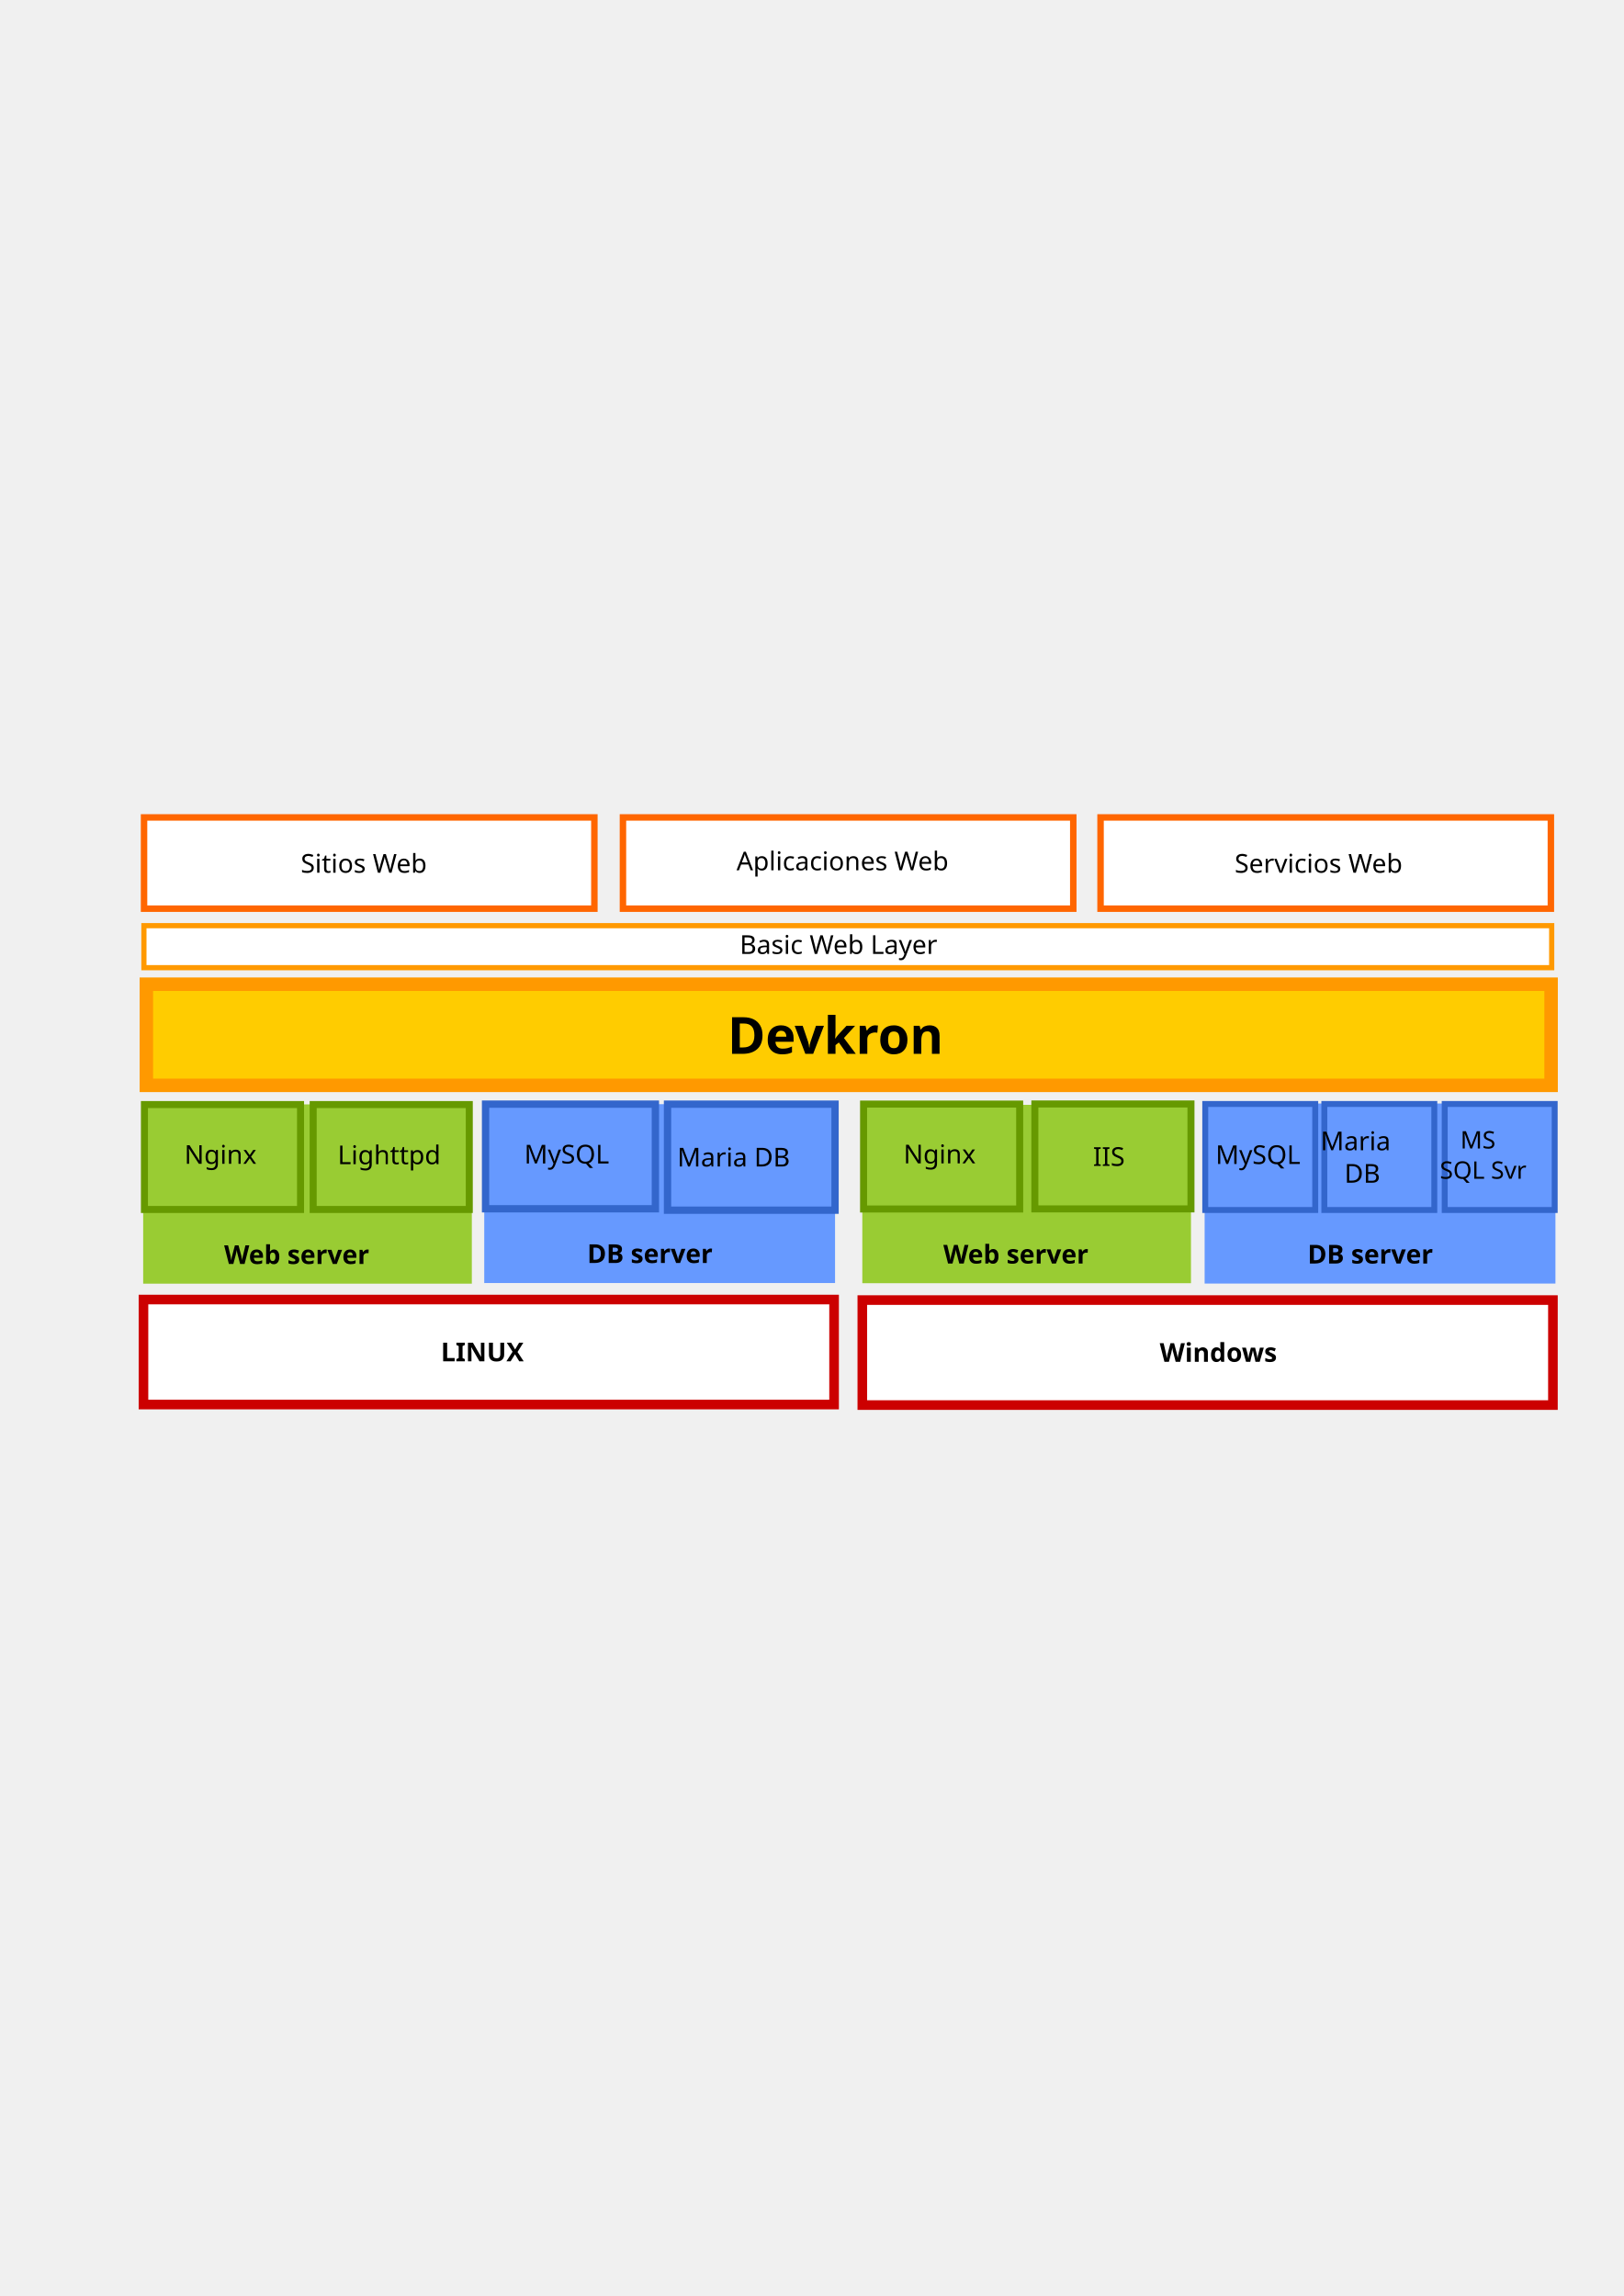
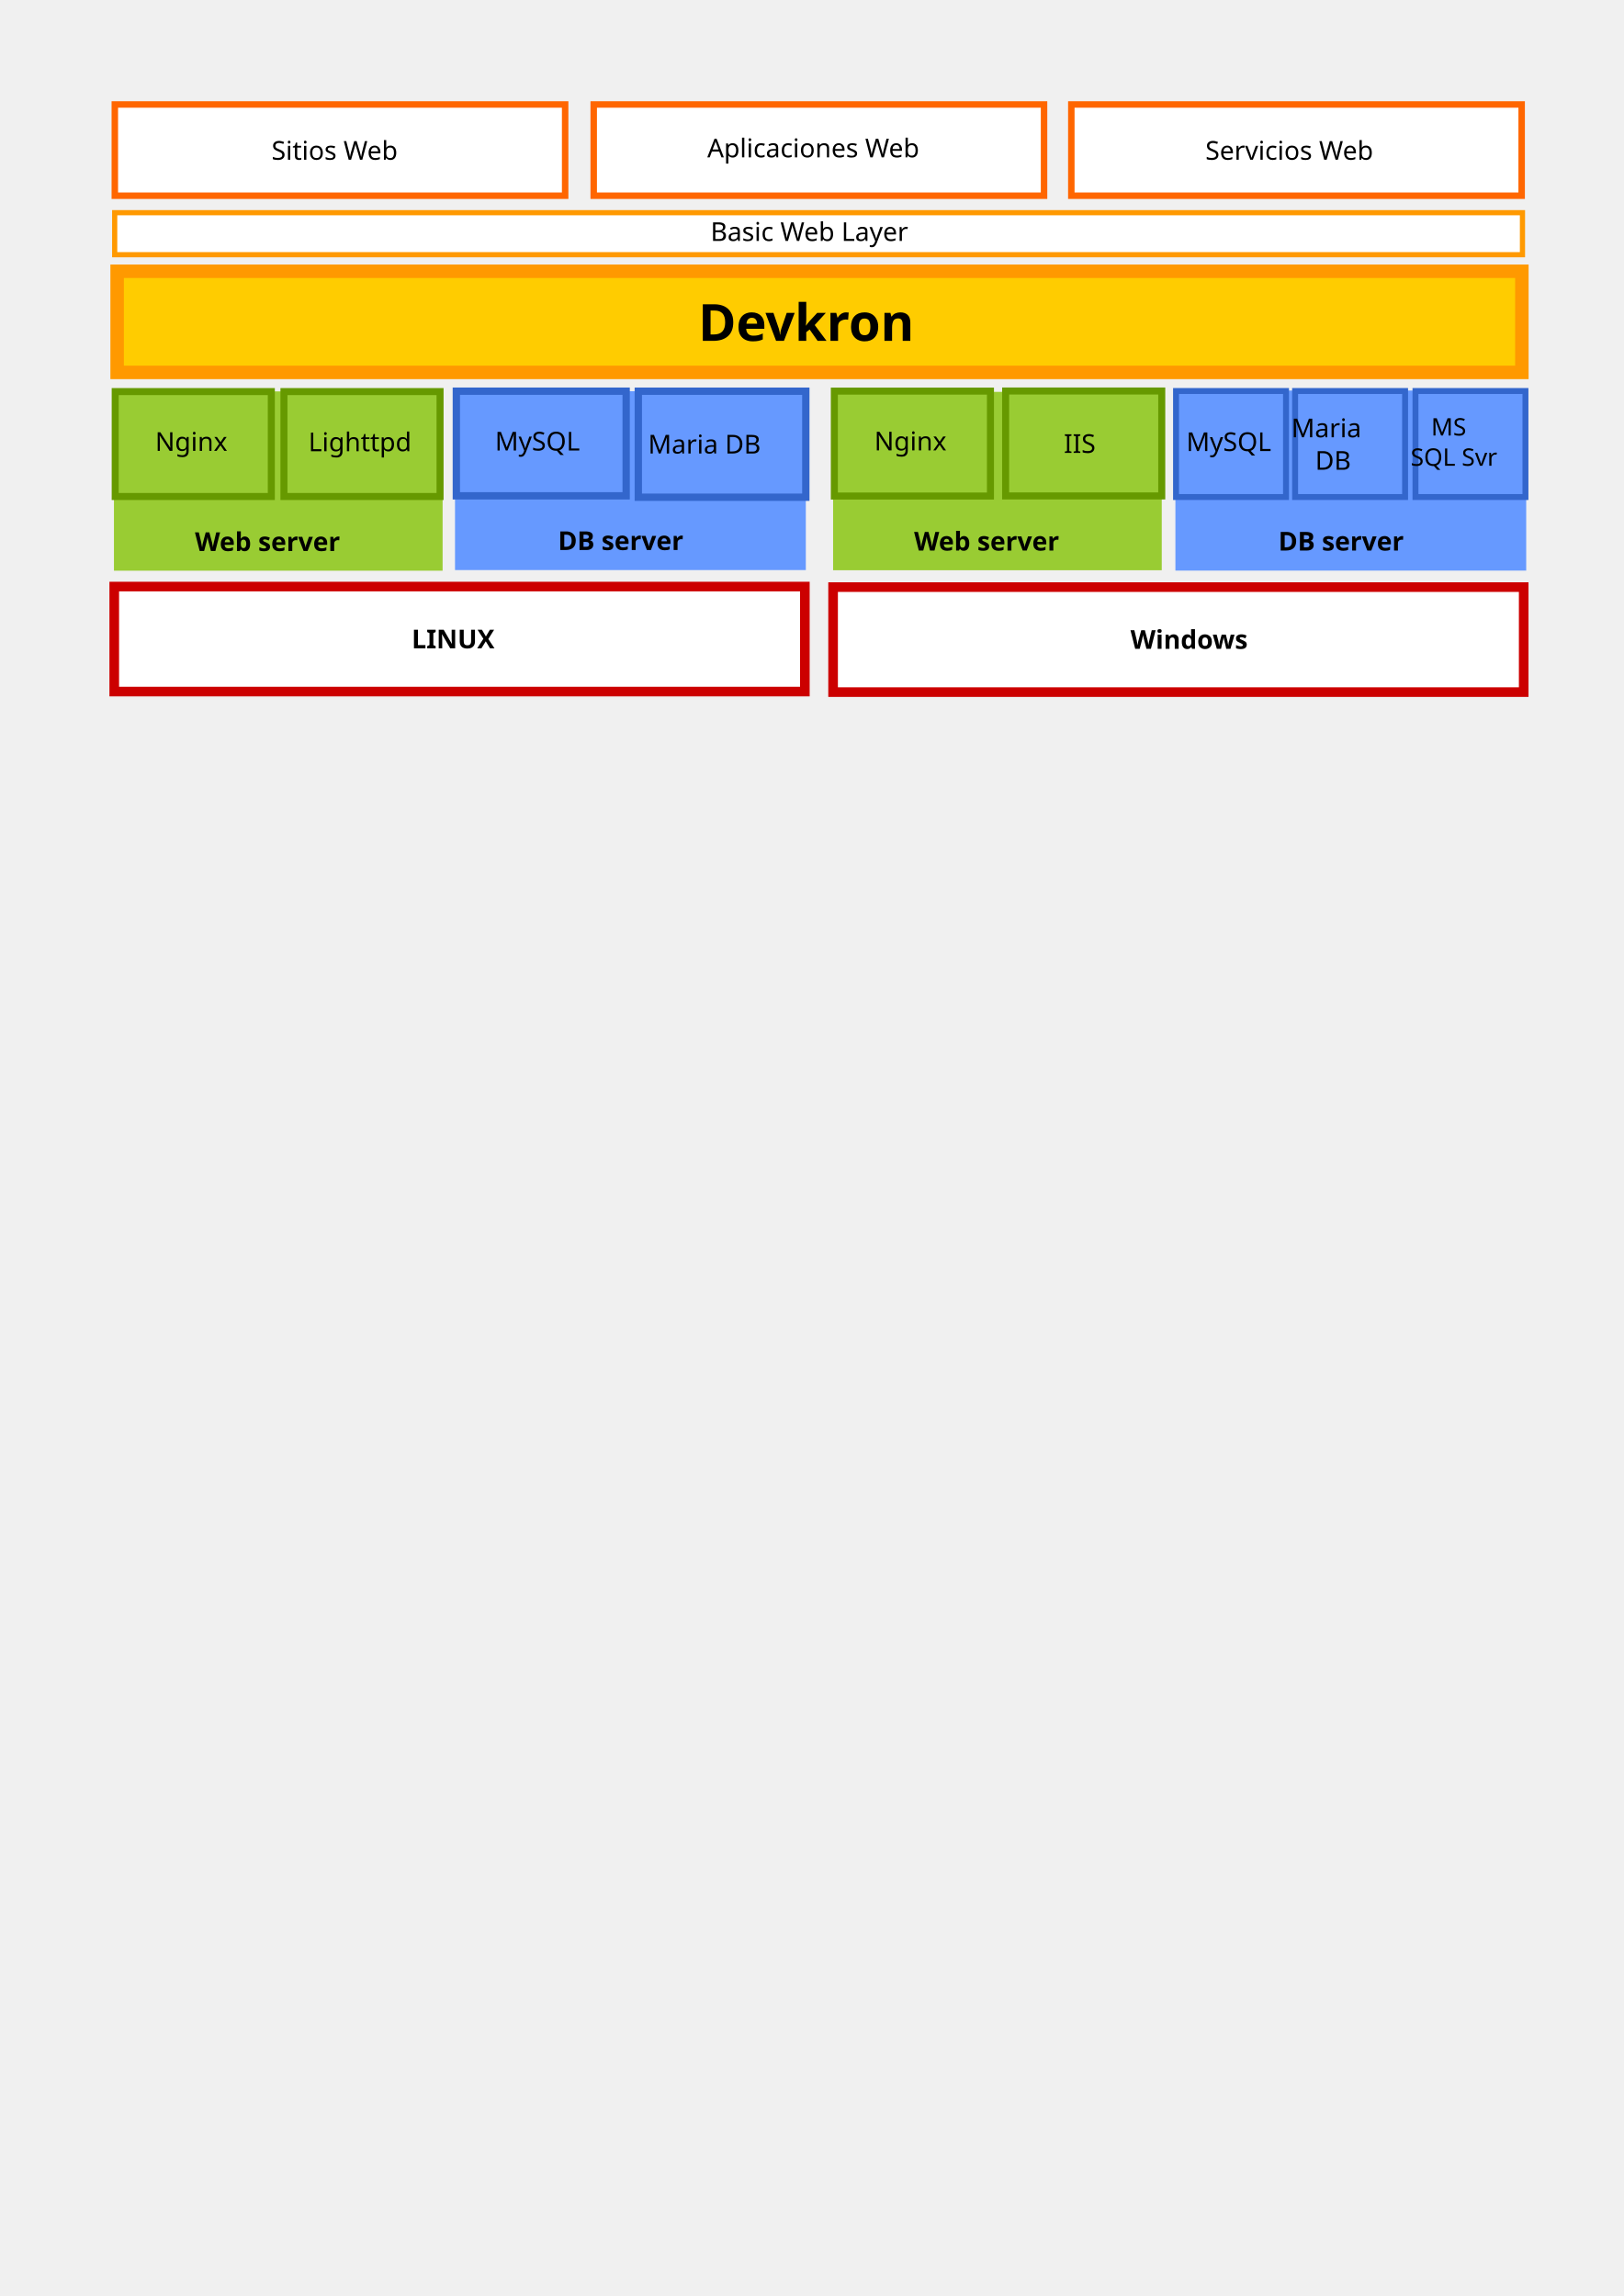
<svg xmlns="http://www.w3.org/2000/svg" width="210mm" height="297mm" viewBox="0 0 210 297" version="1.1" id="svg4572">
  <defs id="defs4566" />
  <g id="layer1">
-     <rect style="opacity:1;fill:#ffffff;fill-opacity:1;stroke:#cc0000;stroke-width:1.244;stroke-miterlimit:4;stroke-dasharray:none;stroke-dashoffset:0" id="rect5117" width="89.319" height="13.582" x="18.556" y="168.103" />
-     <rect y="142.858" x="18.518" height="23.191" width="42.506" id="rect5119" style="opacity:1;fill:#99cc33;fill-opacity:1;stroke:none;stroke-width:1.122;stroke-miterlimit:4;stroke-dasharray:none;stroke-dashoffset:0" />
-     <text xml:space="preserve" style="font-style:normal;font-variant:normal;font-weight:bold;font-stretch:normal;font-size:3.359px;line-height:1.25;font-family:sans-serif;-inkscape-font-specification:'sans-serif, Bold';font-variant-ligatures:normal;font-variant-caps:normal;font-variant-numeric:normal;font-feature-settings:normal;text-align:start;letter-spacing:0px;word-spacing:0px;writing-mode:lr-tb;text-anchor:start;fill:#000000;fill-opacity:1;stroke:none;stroke-width:0.084" x="57.02" y="176.089" id="text5123">
-       <tspan id="tspan5121" x="57.02" y="176.089" style="font-style:normal;font-variant:normal;font-weight:bold;font-stretch:normal;font-size:3.359px;font-family:sans-serif;-inkscape-font-specification:'sans-serif, Bold';font-variant-ligatures:normal;font-variant-caps:normal;font-variant-numeric:normal;font-feature-settings:normal;text-align:start;writing-mode:lr-tb;text-anchor:start;stroke-width:0.084">LINUX</tspan>
+     <rect style="opacity:1;fill:#ffffff;fill-opacity:1;stroke:#cc0000;stroke-width:1.244;stroke-miterlimit:4;stroke-dasharray:none;stroke-dashoffset:0" id="rect5117" width="89.319" height="13.582" x="14.776" y="75.876" />
+     <rect y="50.631" x="14.738" height="23.191" width="42.506" id="rect5119" style="opacity:1;fill:#99cc33;fill-opacity:1;stroke:none;stroke-width:1.122;stroke-miterlimit:4;stroke-dasharray:none;stroke-dashoffset:0" />
+     <text xml:space="preserve" style="font-style:normal;font-variant:normal;font-weight:bold;font-stretch:normal;font-size:3.359px;line-height:1.25;font-family:sans-serif;-inkscape-font-specification:'sans-serif, Bold';font-variant-ligatures:normal;font-variant-caps:normal;font-variant-numeric:normal;font-feature-settings:normal;text-align:start;letter-spacing:0px;word-spacing:0px;writing-mode:lr-tb;text-anchor:start;fill:#000000;fill-opacity:1;stroke:none;stroke-width:0.084" x="53.241" y="83.863" id="text5123">
+       <tspan id="tspan5121" x="53.241" y="83.863" style="font-style:normal;font-variant:normal;font-weight:bold;font-stretch:normal;font-size:3.359px;font-family:sans-serif;-inkscape-font-specification:'sans-serif, Bold';font-variant-ligatures:normal;font-variant-caps:normal;font-variant-numeric:normal;font-feature-settings:normal;text-align:start;writing-mode:lr-tb;text-anchor:start;stroke-width:0.084">LINUX</tspan>
    </text>
-     <text xml:space="preserve" style="font-style:normal;font-variant:normal;font-weight:bold;font-stretch:normal;font-size:3.359px;line-height:1.25;font-family:sans-serif;-inkscape-font-specification:'sans-serif, Bold';font-variant-ligatures:normal;font-variant-caps:normal;font-variant-numeric:normal;font-feature-settings:normal;text-align:start;letter-spacing:0px;word-spacing:0px;writing-mode:lr-tb;text-anchor:start;fill:#000000;fill-opacity:1;stroke:none;stroke-width:0.084" x="28.993" y="163.502" id="text5127">
-       <tspan id="tspan5125" x="28.993" y="163.502" style="font-style:normal;font-variant:normal;font-weight:bold;font-stretch:normal;font-size:3.359px;font-family:sans-serif;-inkscape-font-specification:'sans-serif, Bold';font-variant-ligatures:normal;font-variant-caps:normal;font-variant-numeric:normal;font-feature-settings:normal;text-align:start;writing-mode:lr-tb;text-anchor:start;stroke-width:0.084">Web server</tspan>
+     <text xml:space="preserve" style="font-style:normal;font-variant:normal;font-weight:bold;font-stretch:normal;font-size:3.359px;line-height:1.25;font-family:sans-serif;-inkscape-font-specification:'sans-serif, Bold';font-variant-ligatures:normal;font-variant-caps:normal;font-variant-numeric:normal;font-feature-settings:normal;text-align:start;letter-spacing:0px;word-spacing:0px;writing-mode:lr-tb;text-anchor:start;fill:#000000;fill-opacity:1;stroke:none;stroke-width:0.084" x="25.213" y="71.276" id="text5127">
+       <tspan id="tspan5125" x="25.213" y="71.276" style="font-style:normal;font-variant:normal;font-weight:bold;font-stretch:normal;font-size:3.359px;font-family:sans-serif;-inkscape-font-specification:'sans-serif, Bold';font-variant-ligatures:normal;font-variant-caps:normal;font-variant-numeric:normal;font-feature-settings:normal;text-align:start;writing-mode:lr-tb;text-anchor:start;stroke-width:0.084">Web server</tspan>
    </text>
-     <rect style="opacity:1;fill:none;fill-opacity:1;stroke:#669900;stroke-width:0.909;stroke-miterlimit:4;stroke-dasharray:none;stroke-dashoffset:0" id="rect5129" width="20.19" height="13.573" x="18.68" y="142.88" />
-     <rect style="opacity:1;fill:none;fill-opacity:1;stroke:#669900;stroke-width:0.909;stroke-miterlimit:4;stroke-dasharray:none;stroke-dashoffset:0" id="rect5133" width="20.19" height="13.573" x="40.504" y="142.88" />
-     <text xml:space="preserve" style="font-style:normal;font-weight:normal;font-size:3.359px;line-height:1.25;font-family:sans-serif;letter-spacing:0px;word-spacing:0px;fill:#000000;fill-opacity:1;stroke:none;stroke-width:0.084" x="23.845" y="150.549" id="text5141">
-       <tspan id="tspan5139" x="23.845" y="150.549" style="stroke-width:0.084">Nginx</tspan>
+     <rect style="opacity:1;fill:none;fill-opacity:1;stroke:#669900;stroke-width:0.909;stroke-miterlimit:4;stroke-dasharray:none;stroke-dashoffset:0" id="rect5129" width="20.19" height="13.573" x="14.9" y="50.653" />
+     <rect style="opacity:1;fill:none;fill-opacity:1;stroke:#669900;stroke-width:0.909;stroke-miterlimit:4;stroke-dasharray:none;stroke-dashoffset:0" id="rect5133" width="20.19" height="13.573" x="36.724" y="50.653" />
+     <text xml:space="preserve" style="font-style:normal;font-weight:normal;font-size:3.359px;line-height:1.25;font-family:sans-serif;letter-spacing:0px;word-spacing:0px;fill:#000000;fill-opacity:1;stroke:none;stroke-width:0.084" x="20.065" y="58.322" id="text5141">
+       <tspan id="tspan5139" x="20.065" y="58.322" style="stroke-width:0.084">Nginx</tspan>
    </text>
-     <text id="text5145" y="150.595" x="43.668" style="font-style:normal;font-weight:normal;font-size:3.359px;line-height:1.25;font-family:sans-serif;letter-spacing:0px;word-spacing:0px;fill:#000000;fill-opacity:1;stroke:none;stroke-width:0.084" xml:space="preserve">
-       <tspan style="stroke-width:0.084" y="150.595" x="43.668" id="tspan5143">Lighttpd</tspan>
+     <text id="text5145" y="58.369" x="39.889" style="font-style:normal;font-weight:normal;font-size:3.359px;line-height:1.25;font-family:sans-serif;letter-spacing:0px;word-spacing:0px;fill:#000000;fill-opacity:1;stroke:none;stroke-width:0.084" xml:space="preserve">
+       <tspan style="stroke-width:0.084" y="58.369" x="39.889" id="tspan5143">Lighttpd</tspan>
    </text>
-     <rect style="opacity:1;fill:#99cc33;fill-opacity:1;stroke:none;stroke-width:1.119;stroke-miterlimit:4;stroke-dasharray:none;stroke-dashoffset:0" id="rect10418" width="42.506" height="23.072" x="111.527" y="142.917" />
-     <text id="text10422" y="163.441" x="122.002" style="font-style:normal;font-variant:normal;font-weight:bold;font-stretch:normal;font-size:3.359px;line-height:1.25;font-family:sans-serif;-inkscape-font-specification:'sans-serif, Bold';font-variant-ligatures:normal;font-variant-caps:normal;font-variant-numeric:normal;font-feature-settings:normal;text-align:start;letter-spacing:0px;word-spacing:0px;writing-mode:lr-tb;text-anchor:start;fill:#000000;fill-opacity:1;stroke:none;stroke-width:0.084" xml:space="preserve">
-       <tspan style="font-style:normal;font-variant:normal;font-weight:bold;font-stretch:normal;font-size:3.359px;font-family:sans-serif;-inkscape-font-specification:'sans-serif, Bold';font-variant-ligatures:normal;font-variant-caps:normal;font-variant-numeric:normal;font-feature-settings:normal;text-align:start;writing-mode:lr-tb;text-anchor:start;stroke-width:0.084" y="163.441" x="122.002" id="tspan10420">Web server</tspan>
+     <rect style="opacity:1;fill:#99cc33;fill-opacity:1;stroke:none;stroke-width:1.119;stroke-miterlimit:4;stroke-dasharray:none;stroke-dashoffset:0" id="rect10418" width="42.506" height="23.072" x="107.747" y="50.691" />
+     <text id="text10422" y="71.215" x="118.222" style="font-style:normal;font-variant:normal;font-weight:bold;font-stretch:normal;font-size:3.359px;line-height:1.25;font-family:sans-serif;-inkscape-font-specification:'sans-serif, Bold';font-variant-ligatures:normal;font-variant-caps:normal;font-variant-numeric:normal;font-feature-settings:normal;text-align:start;letter-spacing:0px;word-spacing:0px;writing-mode:lr-tb;text-anchor:start;fill:#000000;fill-opacity:1;stroke:none;stroke-width:0.084" xml:space="preserve">
+       <tspan style="font-style:normal;font-variant:normal;font-weight:bold;font-stretch:normal;font-size:3.359px;font-family:sans-serif;-inkscape-font-specification:'sans-serif, Bold';font-variant-ligatures:normal;font-variant-caps:normal;font-variant-numeric:normal;font-feature-settings:normal;text-align:start;writing-mode:lr-tb;text-anchor:start;stroke-width:0.084" y="71.215" x="118.222" id="tspan10420">Web server</tspan>
    </text>
-     <rect y="142.819" x="111.689" height="13.573" width="20.19" id="rect10424" style="opacity:1;fill:none;fill-opacity:1;stroke:#669900;stroke-width:0.909;stroke-miterlimit:4;stroke-dasharray:none;stroke-dashoffset:0" />
-     <rect y="142.804" x="133.842" height="13.573" width="20.19" id="rect10426" style="opacity:1;fill:none;fill-opacity:1;stroke:#669900;stroke-width:0.909;stroke-miterlimit:4;stroke-dasharray:none;stroke-dashoffset:0" />
-     <text id="text10430" y="150.488" x="116.853" style="font-style:normal;font-weight:normal;font-size:3.359px;line-height:1.25;font-family:sans-serif;letter-spacing:0px;word-spacing:0px;fill:#000000;fill-opacity:1;stroke:none;stroke-width:0.084" xml:space="preserve">
-       <tspan style="stroke-width:0.084" y="150.488" x="116.853" id="tspan10428">Nginx</tspan>
+     <rect y="50.592" x="107.909" height="13.573" width="20.19" id="rect10424" style="opacity:1;fill:none;fill-opacity:1;stroke:#669900;stroke-width:0.909;stroke-miterlimit:4;stroke-dasharray:none;stroke-dashoffset:0" />
+     <rect y="50.578" x="130.063" height="13.573" width="20.19" id="rect10426" style="opacity:1;fill:none;fill-opacity:1;stroke:#669900;stroke-width:0.909;stroke-miterlimit:4;stroke-dasharray:none;stroke-dashoffset:0" />
+     <text id="text10430" y="58.262" x="113.073" style="font-style:normal;font-weight:normal;font-size:3.359px;line-height:1.25;font-family:sans-serif;letter-spacing:0px;word-spacing:0px;fill:#000000;fill-opacity:1;stroke:none;stroke-width:0.084" xml:space="preserve">
+       <tspan style="stroke-width:0.084" y="58.262" x="113.073" id="tspan10428">Nginx</tspan>
    </text>
-     <text xml:space="preserve" style="font-style:normal;font-weight:normal;font-size:3.359px;line-height:1.25;font-family:sans-serif;letter-spacing:0px;word-spacing:0px;fill:#000000;fill-opacity:1;stroke:none;stroke-width:0.084" x="141.357" y="150.812" id="text10434">
-       <tspan id="tspan10432" x="141.357" y="150.812" style="stroke-width:0.084">IIS</tspan>
+     <text xml:space="preserve" style="font-style:normal;font-weight:normal;font-size:3.359px;line-height:1.25;font-family:sans-serif;letter-spacing:0px;word-spacing:0px;fill:#000000;fill-opacity:1;stroke:none;stroke-width:0.084" x="137.577" y="58.586" id="text10434">
+       <tspan id="tspan10432" x="137.577" y="58.586" style="stroke-width:0.084">IIS</tspan>
    </text>
-     <rect style="opacity:1;fill:#6699ff;fill-opacity:1;stroke:none;stroke-width:1.161;stroke-miterlimit:4;stroke-dasharray:none;stroke-dashoffset:0" id="rect10436" width="45.37" height="23.291" x="155.8" y="142.744" />
-     <text id="text10440" y="163.443" x="169.118" style="font-style:normal;font-variant:normal;font-weight:bold;font-stretch:normal;font-size:3.359px;line-height:1.25;font-family:sans-serif;-inkscape-font-specification:'sans-serif, Bold';font-variant-ligatures:normal;font-variant-caps:normal;font-variant-numeric:normal;font-feature-settings:normal;text-align:start;letter-spacing:0px;word-spacing:0px;writing-mode:lr-tb;text-anchor:start;fill:#000000;fill-opacity:1;stroke:none;stroke-width:0.084" xml:space="preserve">
-       <tspan style="font-style:normal;font-variant:normal;font-weight:bold;font-stretch:normal;font-size:3.359px;font-family:sans-serif;-inkscape-font-specification:'sans-serif, Bold';font-variant-ligatures:normal;font-variant-caps:normal;font-variant-numeric:normal;font-feature-settings:normal;text-align:start;writing-mode:lr-tb;text-anchor:start;stroke-width:0.084" y="163.443" x="169.118" id="tspan10438">DB server</tspan>
+     <rect style="opacity:1;fill:#6699ff;fill-opacity:1;stroke:none;stroke-width:1.161;stroke-miterlimit:4;stroke-dasharray:none;stroke-dashoffset:0" id="rect10436" width="45.37" height="23.291" x="152.02" y="50.518" />
+     <text id="text10440" y="71.217" x="165.338" style="font-style:normal;font-variant:normal;font-weight:bold;font-stretch:normal;font-size:3.359px;line-height:1.25;font-family:sans-serif;-inkscape-font-specification:'sans-serif, Bold';font-variant-ligatures:normal;font-variant-caps:normal;font-variant-numeric:normal;font-feature-settings:normal;text-align:start;letter-spacing:0px;word-spacing:0px;writing-mode:lr-tb;text-anchor:start;fill:#000000;fill-opacity:1;stroke:none;stroke-width:0.084" xml:space="preserve">
+       <tspan style="font-style:normal;font-variant:normal;font-weight:bold;font-stretch:normal;font-size:3.359px;font-family:sans-serif;-inkscape-font-specification:'sans-serif, Bold';font-variant-ligatures:normal;font-variant-caps:normal;font-variant-numeric:normal;font-feature-settings:normal;text-align:start;writing-mode:lr-tb;text-anchor:start;stroke-width:0.084" y="71.217" x="165.338" id="tspan10438">DB server</tspan>
    </text>
-     <rect y="142.804" x="155.88" height="13.715" width="14.224" id="rect10442" style="opacity:1;fill:none;fill-opacity:1;stroke:#3366cc;stroke-width:0.767;stroke-miterlimit:4;stroke-dasharray:none;stroke-dashoffset:0" />
-     <text id="text10448" y="150.571" x="157.209" style="font-style:normal;font-weight:normal;font-size:3.359px;line-height:1.25;font-family:sans-serif;letter-spacing:0px;word-spacing:0px;fill:#000000;fill-opacity:1;stroke:none;stroke-width:0.084" xml:space="preserve">
-       <tspan style="stroke-width:0.084" y="150.571" x="157.209" id="tspan10446">MySQL</tspan>
+     <rect y="50.578" x="152.101" height="13.715" width="14.224" id="rect10442" style="opacity:1;fill:none;fill-opacity:1;stroke:#3366cc;stroke-width:0.767;stroke-miterlimit:4;stroke-dasharray:none;stroke-dashoffset:0" />
+     <text id="text10448" y="58.345" x="153.429" style="font-style:normal;font-weight:normal;font-size:3.359px;line-height:1.25;font-family:sans-serif;letter-spacing:0px;word-spacing:0px;fill:#000000;fill-opacity:1;stroke:none;stroke-width:0.084" xml:space="preserve">
+       <tspan style="stroke-width:0.084" y="58.345" x="153.429" id="tspan10446">MySQL</tspan>
    </text>
-     <rect style="opacity:1;fill:none;fill-opacity:1;stroke:#3366cc;stroke-width:0.767;stroke-miterlimit:4;stroke-dasharray:none;stroke-dashoffset:0" id="rect10454" width="14.224" height="13.715" x="171.281" y="142.804" />
-     <text xml:space="preserve" style="font-style:normal;font-variant:normal;font-weight:normal;font-stretch:normal;font-size:3.359px;line-height:1.25;font-family:sans-serif;-inkscape-font-specification:'sans-serif, Normal';font-variant-ligatures:normal;font-variant-caps:normal;font-variant-numeric:normal;font-feature-settings:normal;text-align:center;letter-spacing:0px;word-spacing:0px;writing-mode:lr-tb;text-anchor:middle;fill:#000000;fill-opacity:1;stroke:none;stroke-width:0.084" x="178.376" y="148.792" id="text10458">
-       <tspan id="tspan10456" x="178.376" y="148.792" style="font-style:normal;font-variant:normal;font-weight:normal;font-stretch:normal;font-size:3.359px;font-family:sans-serif;-inkscape-font-specification:'sans-serif, Normal';font-variant-ligatures:normal;font-variant-caps:normal;font-variant-numeric:normal;font-feature-settings:normal;text-align:center;writing-mode:lr-tb;text-anchor:middle;stroke-width:0.084">Maria</tspan>
-       <tspan x="178.376" y="152.991" style="font-style:normal;font-variant:normal;font-weight:normal;font-stretch:normal;font-size:3.359px;font-family:sans-serif;-inkscape-font-specification:'sans-serif, Normal';font-variant-ligatures:normal;font-variant-caps:normal;font-variant-numeric:normal;font-feature-settings:normal;text-align:center;writing-mode:lr-tb;text-anchor:middle;stroke-width:0.084" id="tspan10460">DB</tspan>
+     <rect style="opacity:1;fill:none;fill-opacity:1;stroke:#3366cc;stroke-width:0.767;stroke-miterlimit:4;stroke-dasharray:none;stroke-dashoffset:0" id="rect10454" width="14.224" height="13.715" x="167.501" y="50.578" />
+     <text xml:space="preserve" style="font-style:normal;font-variant:normal;font-weight:normal;font-stretch:normal;font-size:3.359px;line-height:1.25;font-family:sans-serif;-inkscape-font-specification:'sans-serif, Normal';font-variant-ligatures:normal;font-variant-caps:normal;font-variant-numeric:normal;font-feature-settings:normal;text-align:center;letter-spacing:0px;word-spacing:0px;writing-mode:lr-tb;text-anchor:middle;fill:#000000;fill-opacity:1;stroke:none;stroke-width:0.084" x="174.596" y="56.566" id="text10458">
+       <tspan id="tspan10456" x="174.596" y="56.566" style="font-style:normal;font-variant:normal;font-weight:normal;font-stretch:normal;font-size:3.359px;font-family:sans-serif;-inkscape-font-specification:'sans-serif, Normal';font-variant-ligatures:normal;font-variant-caps:normal;font-variant-numeric:normal;font-feature-settings:normal;text-align:center;writing-mode:lr-tb;text-anchor:middle;stroke-width:0.084">Maria</tspan>
+       <tspan x="174.596" y="60.765" style="font-style:normal;font-variant:normal;font-weight:normal;font-stretch:normal;font-size:3.359px;font-family:sans-serif;-inkscape-font-specification:'sans-serif, Normal';font-variant-ligatures:normal;font-variant-caps:normal;font-variant-numeric:normal;font-feature-settings:normal;text-align:center;writing-mode:lr-tb;text-anchor:middle;stroke-width:0.084" id="tspan10460">DB</tspan>
    </text>
-     <rect style="opacity:1;fill:none;fill-opacity:1;stroke:#3366cc;stroke-width:0.767;stroke-miterlimit:4;stroke-dasharray:none;stroke-dashoffset:0" id="rect10462" width="14.224" height="13.715" x="186.849" y="142.804" />
-     <text xml:space="preserve" style="font-style:normal;font-variant:normal;font-weight:normal;font-stretch:normal;font-size:3.126px;line-height:1.25;font-family:sans-serif;-inkscape-font-specification:'sans-serif, Normal';font-variant-ligatures:normal;font-variant-caps:normal;font-variant-numeric:normal;font-feature-settings:normal;text-align:center;letter-spacing:0px;word-spacing:0px;writing-mode:lr-tb;text-anchor:middle;fill:#000000;fill-opacity:1;stroke:none;stroke-width:0.078" x="193.854" y="148.565" id="text10466">
-       <tspan id="tspan10464" x="194.404" y="148.565" style="font-style:normal;font-variant:normal;font-weight:normal;font-stretch:normal;font-size:3.126px;font-family:sans-serif;-inkscape-font-specification:'sans-serif, Normal';font-variant-ligatures:normal;font-variant-caps:normal;font-variant-numeric:normal;font-feature-settings:normal;text-align:center;writing-mode:lr-tb;text-anchor:middle;stroke-width:0.078">MS </tspan>
-       <tspan x="193.854" y="152.473" style="font-style:normal;font-variant:normal;font-weight:normal;font-stretch:normal;font-size:3.126px;font-family:sans-serif;-inkscape-font-specification:'sans-serif, Normal';font-variant-ligatures:normal;font-variant-caps:normal;font-variant-numeric:normal;font-feature-settings:normal;text-align:center;writing-mode:lr-tb;text-anchor:middle;stroke-width:0.078" id="tspan10468">SQL Svr</tspan>
+     <rect style="opacity:1;fill:none;fill-opacity:1;stroke:#3366cc;stroke-width:0.767;stroke-miterlimit:4;stroke-dasharray:none;stroke-dashoffset:0" id="rect10462" width="14.224" height="13.715" x="183.069" y="50.578" />
+     <text xml:space="preserve" style="font-style:normal;font-variant:normal;font-weight:normal;font-stretch:normal;font-size:3.126px;line-height:1.25;font-family:sans-serif;-inkscape-font-specification:'sans-serif, Normal';font-variant-ligatures:normal;font-variant-caps:normal;font-variant-numeric:normal;font-feature-settings:normal;text-align:center;letter-spacing:0px;word-spacing:0px;writing-mode:lr-tb;text-anchor:middle;fill:#000000;fill-opacity:1;stroke:none;stroke-width:0.078" x="190.075" y="56.339" id="text10466">
+       <tspan id="tspan10464" x="190.624" y="56.339" style="font-style:normal;font-variant:normal;font-weight:normal;font-stretch:normal;font-size:3.126px;font-family:sans-serif;-inkscape-font-specification:'sans-serif, Normal';font-variant-ligatures:normal;font-variant-caps:normal;font-variant-numeric:normal;font-feature-settings:normal;text-align:center;writing-mode:lr-tb;text-anchor:middle;stroke-width:0.078">MS </tspan>
+       <tspan x="190.075" y="60.247" style="font-style:normal;font-variant:normal;font-weight:normal;font-stretch:normal;font-size:3.126px;font-family:sans-serif;-inkscape-font-specification:'sans-serif, Normal';font-variant-ligatures:normal;font-variant-caps:normal;font-variant-numeric:normal;font-feature-settings:normal;text-align:center;writing-mode:lr-tb;text-anchor:middle;stroke-width:0.078" id="tspan10468">SQL Svr</tspan>
    </text>
-     <rect y="142.83" x="62.63" height="23.138" width="45.37" id="rect10470" style="opacity:1;fill:#6699ff;fill-opacity:1;stroke:none;stroke-width:1.158;stroke-miterlimit:4;stroke-dasharray:none;stroke-dashoffset:0" />
-     <text xml:space="preserve" style="font-style:normal;font-variant:normal;font-weight:bold;font-stretch:normal;font-size:3.359px;line-height:1.25;font-family:sans-serif;-inkscape-font-specification:'sans-serif, Bold';font-variant-ligatures:normal;font-variant-caps:normal;font-variant-numeric:normal;font-feature-settings:normal;text-align:start;letter-spacing:0px;word-spacing:0px;writing-mode:lr-tb;text-anchor:start;fill:#000000;fill-opacity:1;stroke:none;stroke-width:0.084" x="75.947" y="163.376" id="text10474">
-       <tspan id="tspan10472" x="75.947" y="163.376" style="font-style:normal;font-variant:normal;font-weight:bold;font-stretch:normal;font-size:3.359px;font-family:sans-serif;-inkscape-font-specification:'sans-serif, Bold';font-variant-ligatures:normal;font-variant-caps:normal;font-variant-numeric:normal;font-feature-settings:normal;text-align:start;writing-mode:lr-tb;text-anchor:start;stroke-width:0.084">DB server</tspan>
+     <rect y="50.604" x="58.85" height="23.138" width="45.37" id="rect10470" style="opacity:1;fill:#6699ff;fill-opacity:1;stroke:none;stroke-width:1.158;stroke-miterlimit:4;stroke-dasharray:none;stroke-dashoffset:0" />
+     <text xml:space="preserve" style="font-style:normal;font-variant:normal;font-weight:bold;font-stretch:normal;font-size:3.359px;line-height:1.25;font-family:sans-serif;-inkscape-font-specification:'sans-serif, Bold';font-variant-ligatures:normal;font-variant-caps:normal;font-variant-numeric:normal;font-feature-settings:normal;text-align:start;letter-spacing:0px;word-spacing:0px;writing-mode:lr-tb;text-anchor:start;fill:#000000;fill-opacity:1;stroke:none;stroke-width:0.084" x="72.167" y="71.15" id="text10474">
+       <tspan id="tspan10472" x="72.167" y="71.15" style="font-style:normal;font-variant:normal;font-weight:bold;font-stretch:normal;font-size:3.359px;font-family:sans-serif;-inkscape-font-specification:'sans-serif, Bold';font-variant-ligatures:normal;font-variant-caps:normal;font-variant-numeric:normal;font-feature-settings:normal;text-align:start;writing-mode:lr-tb;text-anchor:start;stroke-width:0.084">DB server</tspan>
    </text>
-     <rect style="opacity:1;fill:none;fill-opacity:1;stroke:#3366cc;stroke-width:0.947;stroke-miterlimit:4;stroke-dasharray:none;stroke-dashoffset:0" id="rect10476" width="21.963" height="13.536" x="62.8" y="142.827" />
-     <text xml:space="preserve" style="font-style:normal;font-weight:normal;font-size:3.359px;line-height:1.25;font-family:sans-serif;letter-spacing:0px;word-spacing:0px;fill:#000000;fill-opacity:1;stroke:none;stroke-width:0.084" x="67.799" y="150.504" id="text10480">
-       <tspan id="tspan10478" x="67.799" y="150.504" style="stroke-width:0.084">MySQL</tspan>
+     <rect style="opacity:1;fill:none;fill-opacity:1;stroke:#3366cc;stroke-width:0.947;stroke-miterlimit:4;stroke-dasharray:none;stroke-dashoffset:0" id="rect10476" width="21.963" height="13.536" x="59.02" y="50.601" />
+     <text xml:space="preserve" style="font-style:normal;font-weight:normal;font-size:3.359px;line-height:1.25;font-family:sans-serif;letter-spacing:0px;word-spacing:0px;fill:#000000;fill-opacity:1;stroke:none;stroke-width:0.084" x="64.02" y="58.278" id="text10480">
+       <tspan id="tspan10478" x="64.02" y="58.278" style="stroke-width:0.084">MySQL</tspan>
    </text>
-     <rect y="142.83" x="86.334" height="13.715" width="21.666" id="rect10482" style="opacity:1;fill:none;fill-opacity:1;stroke:#3366cc;stroke-width:0.947;stroke-miterlimit:4;stroke-dasharray:none;stroke-dashoffset:0" />
-     <text id="text10488" y="150.892" x="97.069" style="font-style:normal;font-variant:normal;font-weight:normal;font-stretch:normal;font-size:3.359px;line-height:1.25;font-family:sans-serif;-inkscape-font-specification:'sans-serif, Normal';font-variant-ligatures:normal;font-variant-caps:normal;font-variant-numeric:normal;font-feature-settings:normal;text-align:center;letter-spacing:0px;word-spacing:0px;writing-mode:lr-tb;text-anchor:middle;fill:#000000;fill-opacity:1;stroke:none;stroke-width:0.084" xml:space="preserve">
-       <tspan id="tspan10486" style="font-style:normal;font-variant:normal;font-weight:normal;font-stretch:normal;font-size:3.359px;font-family:sans-serif;-inkscape-font-specification:'sans-serif, Normal';font-variant-ligatures:normal;font-variant-caps:normal;font-variant-numeric:normal;font-feature-settings:normal;text-align:center;writing-mode:lr-tb;text-anchor:middle;stroke-width:0.084" y="150.892" x="97.069">Maria DB</tspan>
+     <rect y="50.604" x="82.554" height="13.715" width="21.666" id="rect10482" style="opacity:1;fill:none;fill-opacity:1;stroke:#3366cc;stroke-width:0.947;stroke-miterlimit:4;stroke-dasharray:none;stroke-dashoffset:0" />
+     <text id="text10488" y="58.666" x="93.289" style="font-style:normal;font-variant:normal;font-weight:normal;font-stretch:normal;font-size:3.359px;line-height:1.25;font-family:sans-serif;-inkscape-font-specification:'sans-serif, Normal';font-variant-ligatures:normal;font-variant-caps:normal;font-variant-numeric:normal;font-feature-settings:normal;text-align:center;letter-spacing:0px;word-spacing:0px;writing-mode:lr-tb;text-anchor:middle;fill:#000000;fill-opacity:1;stroke:none;stroke-width:0.084" xml:space="preserve">
+       <tspan id="tspan10486" style="font-style:normal;font-variant:normal;font-weight:normal;font-stretch:normal;font-size:3.359px;font-family:sans-serif;-inkscape-font-specification:'sans-serif, Normal';font-variant-ligatures:normal;font-variant-caps:normal;font-variant-numeric:normal;font-feature-settings:normal;text-align:center;writing-mode:lr-tb;text-anchor:middle;stroke-width:0.084" y="58.666" x="93.289">Maria DB</tspan>
    </text>
-     <rect y="168.172" x="111.527" height="13.582" width="89.319" id="rect10498" style="opacity:1;fill:#ffffff;fill-opacity:1;stroke:#cc0000;stroke-width:1.244;stroke-miterlimit:4;stroke-dasharray:none;stroke-dashoffset:0" />
-     <text id="text10502" y="176.158" x="149.991" style="font-style:normal;font-variant:normal;font-weight:bold;font-stretch:normal;font-size:3.359px;line-height:1.25;font-family:sans-serif;-inkscape-font-specification:'sans-serif, Bold';font-variant-ligatures:normal;font-variant-caps:normal;font-variant-numeric:normal;font-feature-settings:normal;text-align:start;letter-spacing:0px;word-spacing:0px;writing-mode:lr-tb;text-anchor:start;fill:#000000;fill-opacity:1;stroke:none;stroke-width:0.084" xml:space="preserve">
-       <tspan style="font-style:normal;font-variant:normal;font-weight:bold;font-stretch:normal;font-size:3.359px;font-family:sans-serif;-inkscape-font-specification:'sans-serif, Bold';font-variant-ligatures:normal;font-variant-caps:normal;font-variant-numeric:normal;font-feature-settings:normal;text-align:start;writing-mode:lr-tb;text-anchor:start;stroke-width:0.084" y="176.158" x="149.991" id="tspan10500">Windows</tspan>
+     <rect y="75.946" x="107.747" height="13.582" width="89.319" id="rect10498" style="opacity:1;fill:#ffffff;fill-opacity:1;stroke:#cc0000;stroke-width:1.244;stroke-miterlimit:4;stroke-dasharray:none;stroke-dashoffset:0" />
+     <text id="text10502" y="83.932" x="146.211" style="font-style:normal;font-variant:normal;font-weight:bold;font-stretch:normal;font-size:3.359px;line-height:1.25;font-family:sans-serif;-inkscape-font-specification:'sans-serif, Bold';font-variant-ligatures:normal;font-variant-caps:normal;font-variant-numeric:normal;font-feature-settings:normal;text-align:start;letter-spacing:0px;word-spacing:0px;writing-mode:lr-tb;text-anchor:start;fill:#000000;fill-opacity:1;stroke:none;stroke-width:0.084" xml:space="preserve">
+       <tspan style="font-style:normal;font-variant:normal;font-weight:bold;font-stretch:normal;font-size:3.359px;font-family:sans-serif;-inkscape-font-specification:'sans-serif, Bold';font-variant-ligatures:normal;font-variant-caps:normal;font-variant-numeric:normal;font-feature-settings:normal;text-align:start;writing-mode:lr-tb;text-anchor:start;stroke-width:0.084" y="83.932" x="146.211" id="tspan10500">Windows</tspan>
    </text>
-     <rect y="127.314" x="18.929" height="13.084" width="181.68" id="rect10506" style="opacity:1;fill:#ffcc00;fill-opacity:1;stroke:#ff9900;stroke-width:1.742;stroke-miterlimit:4;stroke-dasharray:none;stroke-dashoffset:0" />
-     <text id="text10510" y="136.319" x="94.085" style="font-style:normal;font-variant:normal;font-weight:bold;font-stretch:normal;font-size:6.634px;line-height:1.25;font-family:sans-serif;-inkscape-font-specification:'sans-serif, Bold';font-variant-ligatures:normal;font-variant-caps:normal;font-variant-numeric:normal;font-feature-settings:normal;text-align:start;letter-spacing:0px;word-spacing:0px;writing-mode:lr-tb;text-anchor:start;fill:#000000;fill-opacity:1;stroke:none;stroke-width:0.166" xml:space="preserve">
-       <tspan style="font-style:normal;font-variant:normal;font-weight:bold;font-stretch:normal;font-size:6.634px;font-family:sans-serif;-inkscape-font-specification:'sans-serif, Bold';font-variant-ligatures:normal;font-variant-caps:normal;font-variant-numeric:normal;font-feature-settings:normal;text-align:start;writing-mode:lr-tb;text-anchor:start;stroke-width:0.166" y="136.319" x="94.085" id="tspan10508">Devkron</tspan>
+     <rect y="35.088" x="15.15" height="13.084" width="181.68" id="rect10506" style="opacity:1;fill:#ffcc00;fill-opacity:1;stroke:#ff9900;stroke-width:1.742;stroke-miterlimit:4;stroke-dasharray:none;stroke-dashoffset:0" />
+     <text id="text10510" y="44.093" x="90.306" style="font-style:normal;font-variant:normal;font-weight:bold;font-stretch:normal;font-size:6.634px;line-height:1.25;font-family:sans-serif;-inkscape-font-specification:'sans-serif, Bold';font-variant-ligatures:normal;font-variant-caps:normal;font-variant-numeric:normal;font-feature-settings:normal;text-align:start;letter-spacing:0px;word-spacing:0px;writing-mode:lr-tb;text-anchor:start;fill:#000000;fill-opacity:1;stroke:none;stroke-width:0.166" xml:space="preserve">
+       <tspan style="font-style:normal;font-variant:normal;font-weight:bold;font-stretch:normal;font-size:6.634px;font-family:sans-serif;-inkscape-font-specification:'sans-serif, Bold';font-variant-ligatures:normal;font-variant-caps:normal;font-variant-numeric:normal;font-feature-settings:normal;text-align:start;writing-mode:lr-tb;text-anchor:start;stroke-width:0.166" y="44.093" x="90.306" id="tspan10508">Devkron</tspan>
    </text>
-     <rect style="opacity:1;fill:#ffffff;fill-opacity:1;stroke:#ff9900;stroke-width:0.67;stroke-miterlimit:4;stroke-dasharray:none;stroke-dashoffset:0" id="rect10512" width="182.073" height="5.434" x="18.613" y="119.74" />
-     <text xml:space="preserve" style="font-style:normal;font-weight:normal;font-size:3.359px;line-height:1.25;font-family:sans-serif;letter-spacing:0px;word-spacing:0px;fill:#000000;fill-opacity:1;stroke:none;stroke-width:0.084" x="95.673" y="123.395" id="text10516">
-       <tspan id="tspan10514" x="95.673" y="123.395" style="stroke-width:0.084">Basic Web Layer</tspan>
+     <rect style="opacity:1;fill:#ffffff;fill-opacity:1;stroke:#ff9900;stroke-width:0.67;stroke-miterlimit:4;stroke-dasharray:none;stroke-dashoffset:0" id="rect10512" width="182.073" height="5.434" x="14.833" y="27.514" />
+     <text xml:space="preserve" style="font-style:normal;font-weight:normal;font-size:3.359px;line-height:1.25;font-family:sans-serif;letter-spacing:0px;word-spacing:0px;fill:#000000;fill-opacity:1;stroke:none;stroke-width:0.084" x="91.893" y="31.169" id="text10516">
+       <tspan id="tspan10514" x="91.893" y="31.169" style="stroke-width:0.084">Basic Web Layer</tspan>
    </text>
-     <rect style="opacity:1;fill:#ffffff;fill-opacity:1;stroke:#ff6600;stroke-width:0.836;stroke-miterlimit:4;stroke-dasharray:none;stroke-dashoffset:0" id="rect10518" width="58.243" height="11.802" x="18.63" y="105.739" />
-     <rect y="105.739" x="80.568" height="11.802" width="58.243" id="rect10544" style="opacity:1;fill:#ffffff;fill-opacity:1;stroke:#ff6600;stroke-width:0.836;stroke-miterlimit:4;stroke-dasharray:none;stroke-dashoffset:0" />
-     <text xml:space="preserve" style="font-style:normal;font-weight:normal;font-size:3.359px;line-height:1.25;font-family:sans-serif;letter-spacing:0px;word-spacing:0px;fill:#000000;fill-opacity:1;stroke:none;stroke-width:0.084" x="38.896" y="112.891" id="text10526">
-       <tspan id="tspan10524" x="38.896" y="112.891" style="stroke-width:0.084">Sitios Web</tspan>
+     <rect style="opacity:1;fill:#ffffff;fill-opacity:1;stroke:#ff6600;stroke-width:0.836;stroke-miterlimit:4;stroke-dasharray:none;stroke-dashoffset:0" id="rect10518" width="58.243" height="11.802" x="14.85" y="13.513" />
+     <rect y="13.513" x="76.788" height="11.802" width="58.243" id="rect10544" style="opacity:1;fill:#ffffff;fill-opacity:1;stroke:#ff6600;stroke-width:0.836;stroke-miterlimit:4;stroke-dasharray:none;stroke-dashoffset:0" />
+     <text xml:space="preserve" style="font-style:normal;font-weight:normal;font-size:3.359px;line-height:1.25;font-family:sans-serif;letter-spacing:0px;word-spacing:0px;fill:#000000;fill-opacity:1;stroke:none;stroke-width:0.084" x="35.116" y="20.664" id="text10526">
+       <tspan id="tspan10524" x="35.116" y="20.664" style="stroke-width:0.084">Sitios Web</tspan>
    </text>
-     <text xml:space="preserve" style="font-style:normal;font-weight:normal;font-size:3.359px;line-height:1.25;font-family:sans-serif;letter-spacing:0px;word-spacing:0px;fill:#000000;fill-opacity:1;stroke:none;stroke-width:0.084" x="95.257" y="112.578" id="text10530">
-       <tspan id="tspan10528" x="95.257" y="112.578" style="stroke-width:0.084">Aplicaciones Web</tspan>
-       <tspan x="95.257" y="116.777" style="stroke-width:0.084" id="tspan10532" />
+     <text xml:space="preserve" style="font-style:normal;font-weight:normal;font-size:3.359px;line-height:1.25;font-family:sans-serif;letter-spacing:0px;word-spacing:0px;fill:#000000;fill-opacity:1;stroke:none;stroke-width:0.084" x="91.477" y="20.352" id="text10530">
+       <tspan id="tspan10528" x="91.477" y="20.352" style="stroke-width:0.084">Aplicaciones Web</tspan>
+       <tspan x="91.477" y="24.551" style="stroke-width:0.084" id="tspan10532" />
    </text>
-     <rect style="opacity:1;fill:#ffffff;fill-opacity:1;stroke:#ff6600;stroke-width:0.836;stroke-miterlimit:4;stroke-dasharray:none;stroke-dashoffset:0" id="rect10546" width="58.243" height="11.802" x="142.338" y="105.739" />
-     <text id="text10538" y="112.891" x="159.678" style="font-style:normal;font-weight:normal;font-size:3.359px;line-height:1.25;font-family:sans-serif;letter-spacing:0px;word-spacing:0px;fill:#000000;fill-opacity:1;stroke:none;stroke-width:0.084" xml:space="preserve">
-       <tspan style="stroke-width:0.084" y="112.891" x="159.678" id="tspan10534">Servicios Web</tspan>
-       <tspan id="tspan10536" style="stroke-width:0.084" y="117.09" x="159.678" />
+     <rect style="opacity:1;fill:#ffffff;fill-opacity:1;stroke:#ff6600;stroke-width:0.836;stroke-miterlimit:4;stroke-dasharray:none;stroke-dashoffset:0" id="rect10546" width="58.243" height="11.802" x="138.559" y="13.513" />
+     <text id="text10538" y="20.664" x="155.898" style="font-style:normal;font-weight:normal;font-size:3.359px;line-height:1.25;font-family:sans-serif;letter-spacing:0px;word-spacing:0px;fill:#000000;fill-opacity:1;stroke:none;stroke-width:0.084" xml:space="preserve">
+       <tspan style="stroke-width:0.084" y="20.664" x="155.898" id="tspan10534">Servicios Web</tspan>
+       <tspan id="tspan10536" style="stroke-width:0.084" y="24.863" x="155.898" />
    </text>
  </g>
</svg>
